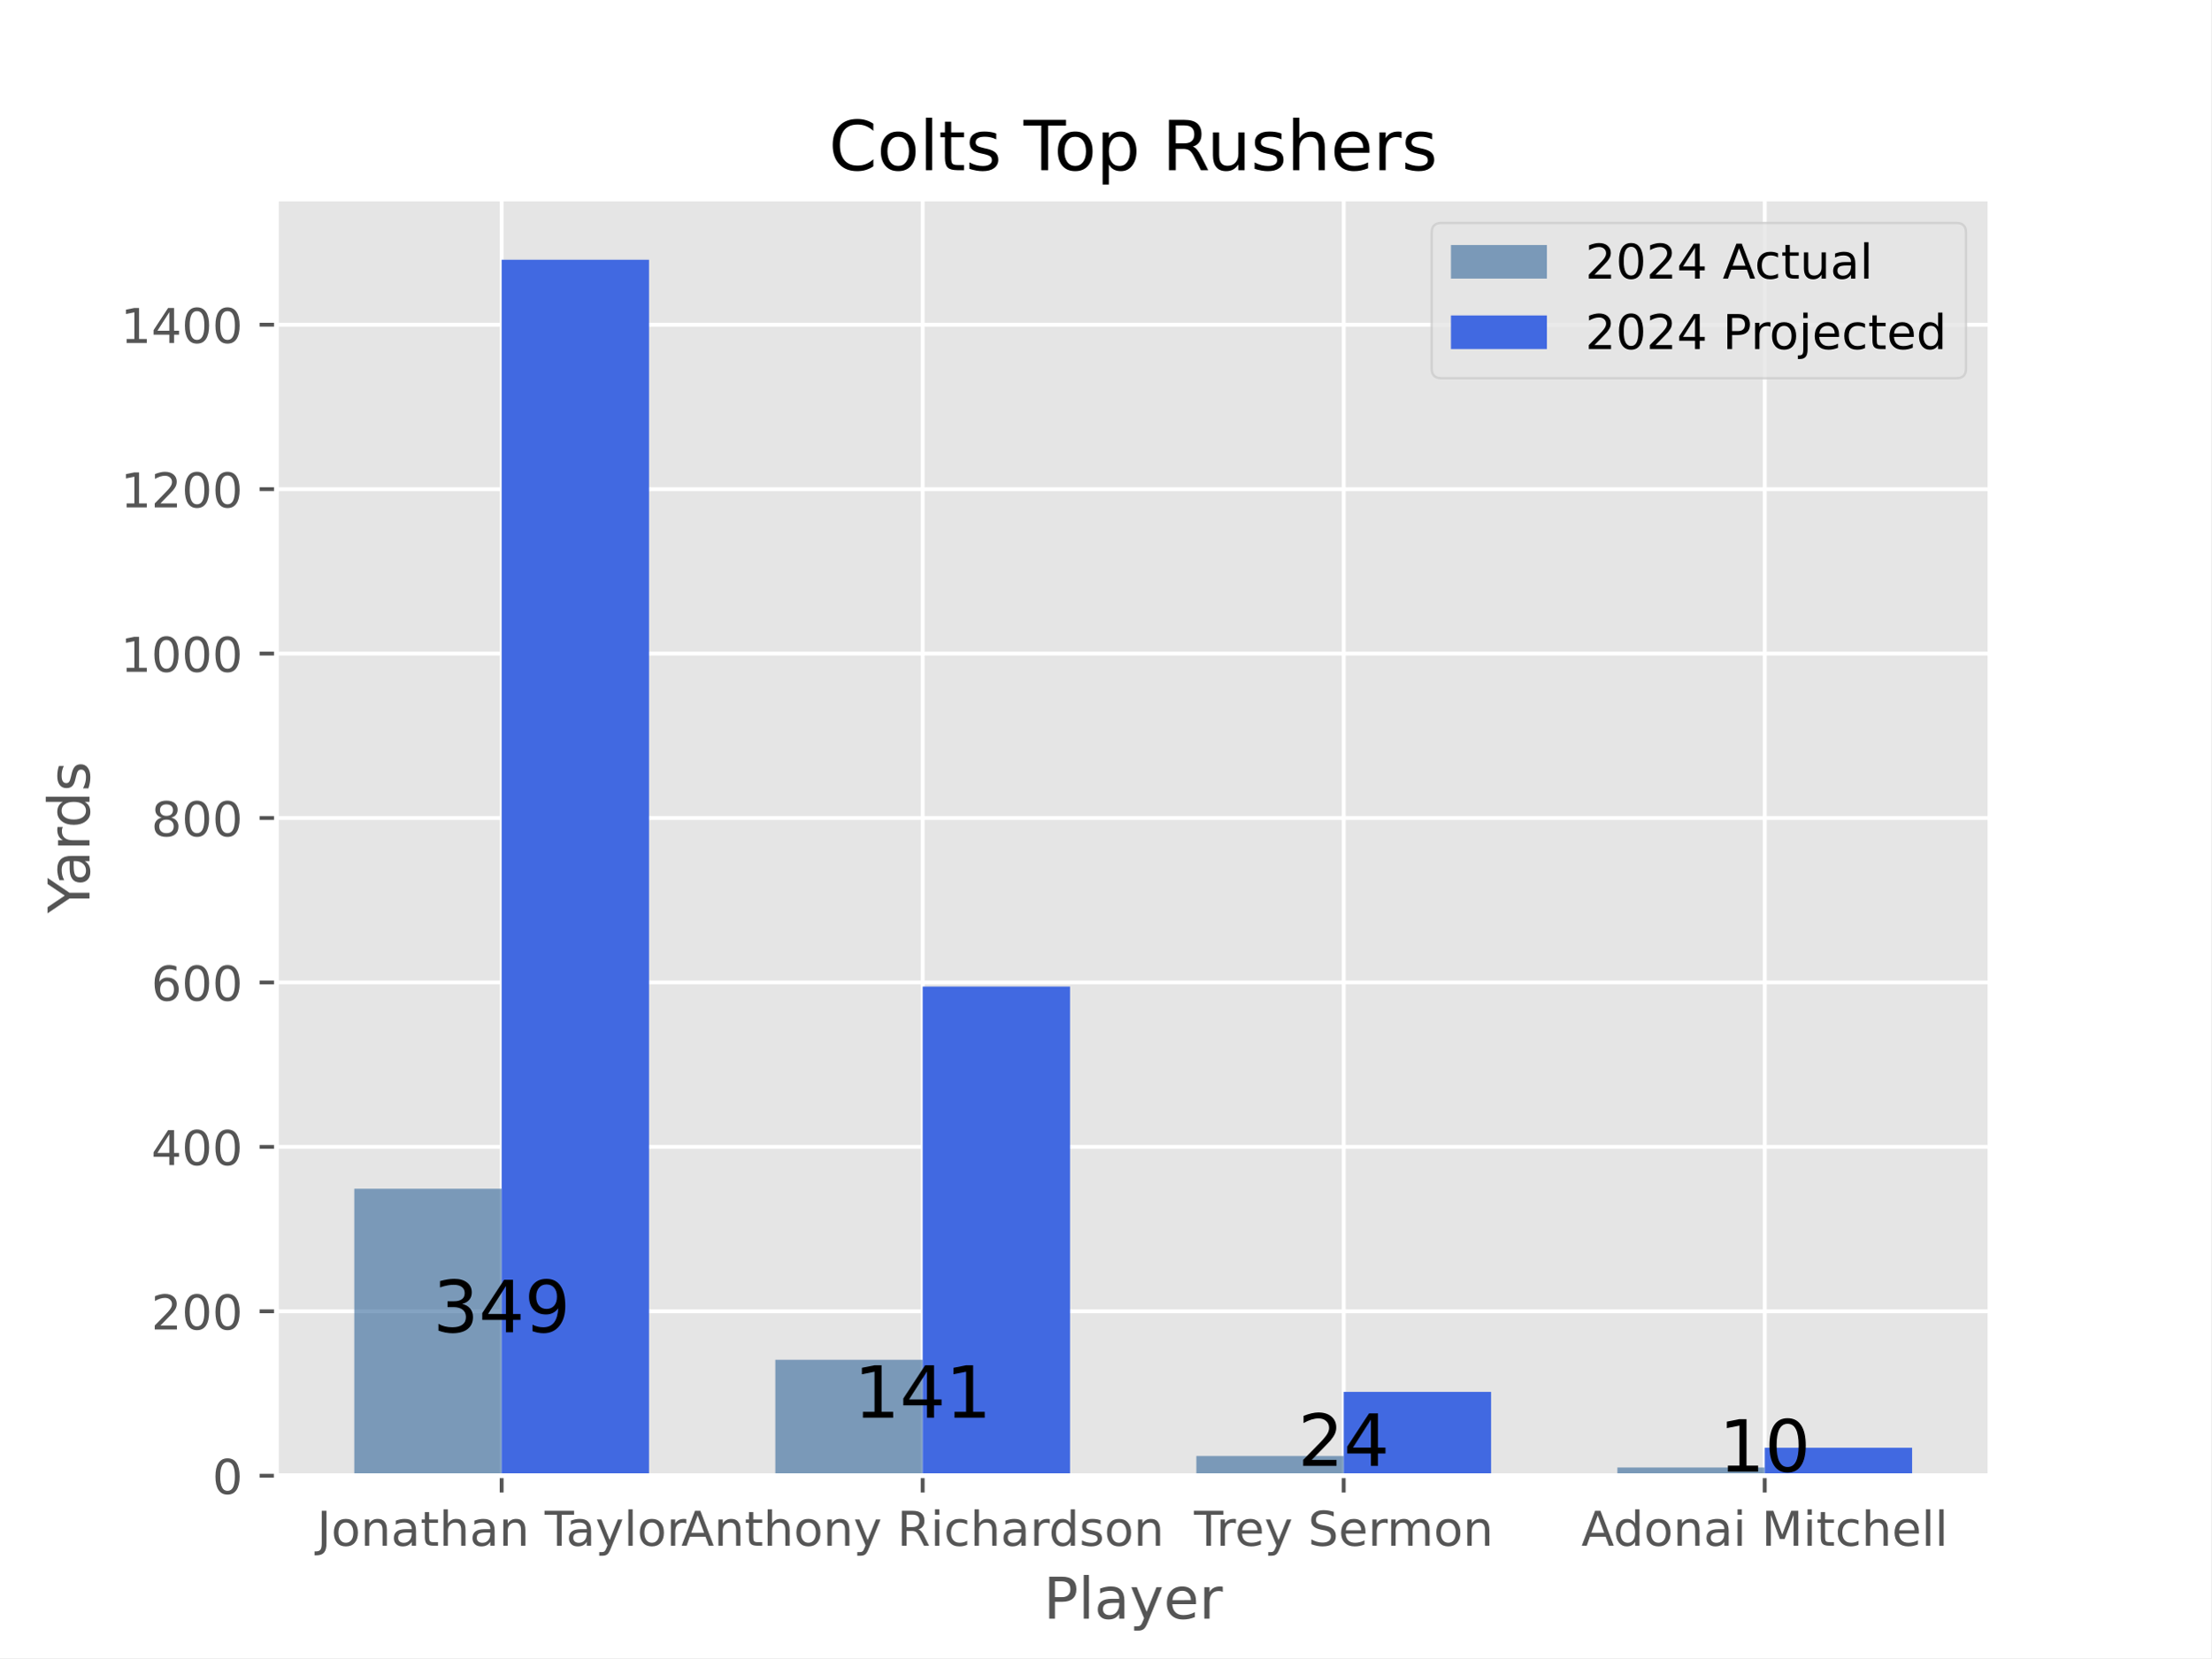
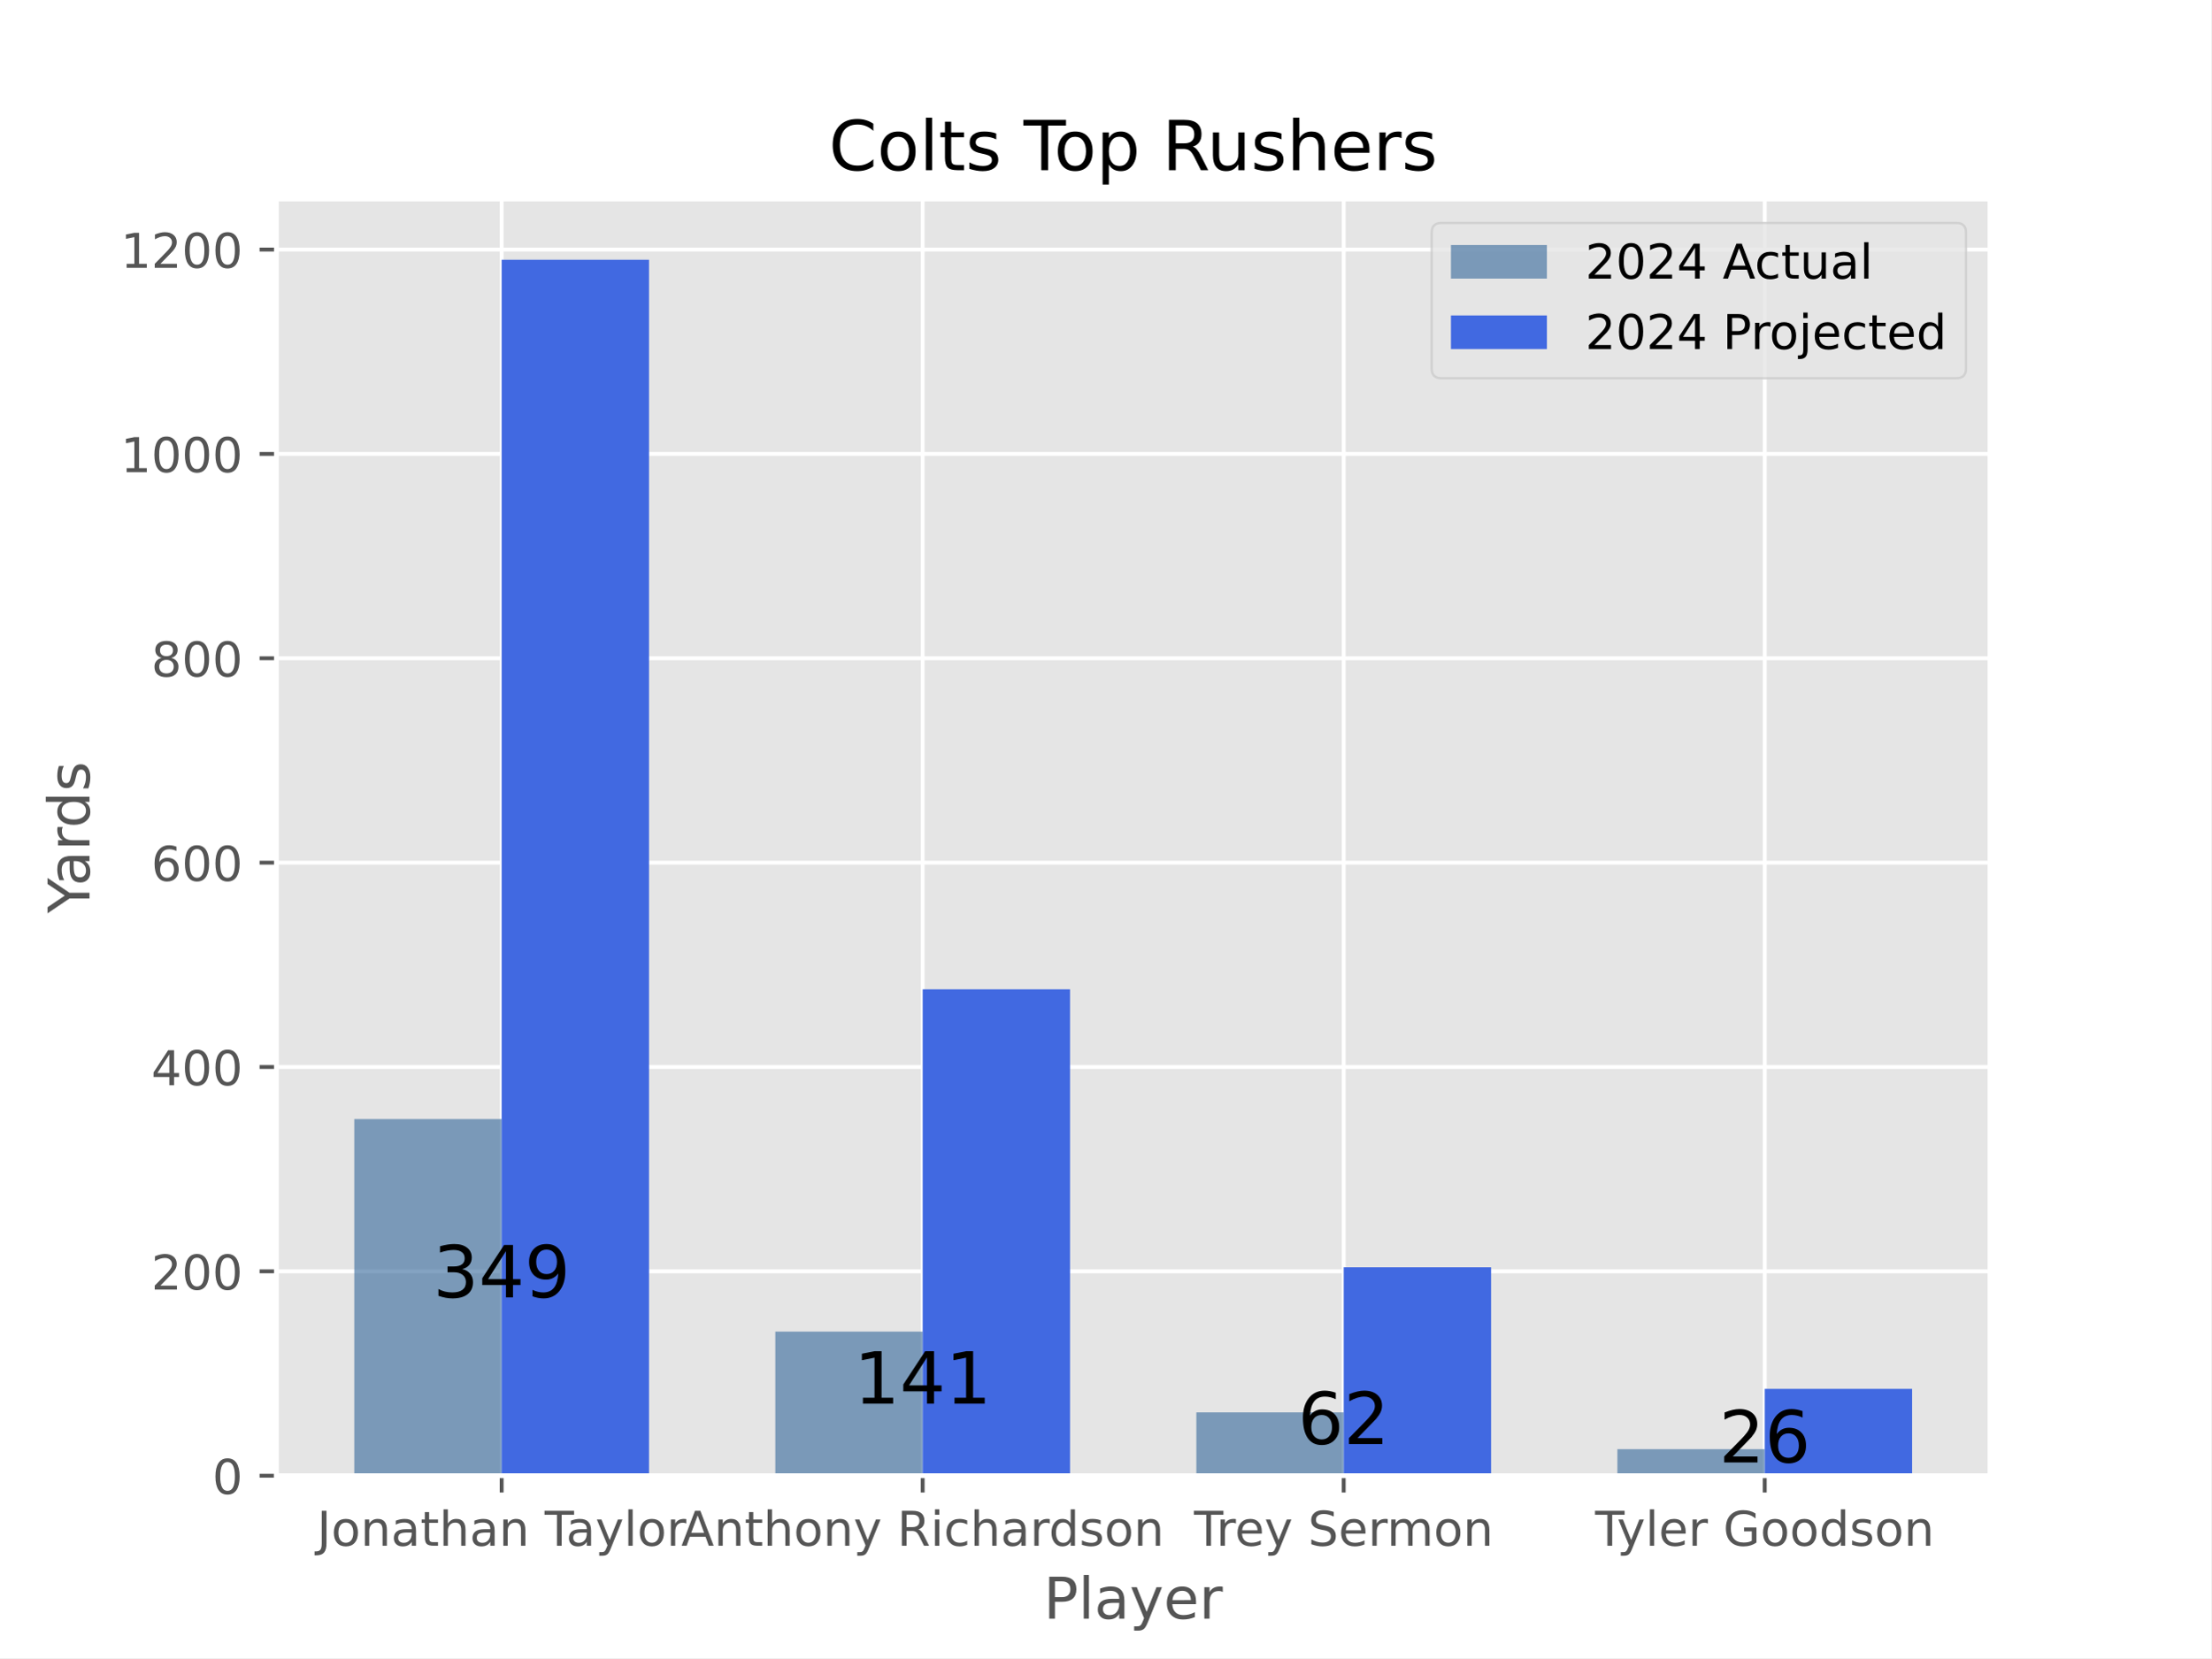
<svg xmlns="http://www.w3.org/2000/svg" xmlns:xlink="http://www.w3.org/1999/xlink" width="460.8pt" height="345.6pt" viewBox="0 0 460.8 345.6" version="1.1">
  <defs>
    <style type="text/css">*{stroke-linejoin: round; stroke-linecap: butt}</style>
  </defs>
  <g id="figure_1">
    <g id="patch_1">
      <path d="M 0 345.6  L 460.8 345.6  L 460.8 0  L 0 0  z " style="fill: #ffffff" />
    </g>
    <g id="axes_1">
      <g id="patch_2">
        <path d="M 57.6 307.584  L 414.72 307.584  L 414.72 41.472  L 57.6 41.472  z " style="fill: #e5e5e5" />
      </g>
      <g id="matplotlib.axis_1">
        <g id="xtick_1">
          <g id="line2d_1">
-             <path d="M 104.543 307.584  L 104.543 41.472  " clip-path="url(#pc66c297c2c)" style="fill: none; stroke: #ffffff; stroke-width: 0.8; stroke-linecap: square" />
+             <path d="M 104.543 307.584  L 104.543 41.472  " clip-path="url(#p00e28bd80f)" style="fill: none; stroke: #ffffff; stroke-width: 0.8; stroke-linecap: square" />
          </g>
          <g id="line2d_2">
            <defs>
-               <path id="m00973cc749" d="M 0 0  L 0 3.5  " style="stroke: #555555; stroke-width: 0.8" />
+               <path id="m43c10c0783" d="M 0 0  L 0 3.5  " style="stroke: #555555; stroke-width: 0.8" />
            </defs>
            <g>
-               <use xlink:href="#m00973cc749" x="104.543" y="307.584" style="fill: #555555; stroke: #555555; stroke-width: 0.8" />
+               <use xlink:href="#m43c10c0783" x="104.543" y="307.584" style="fill: #555555; stroke: #555555; stroke-width: 0.8" />
            </g>
          </g>
          <g id="text_1">
            <g style="fill: #555555" transform="translate(66.06907 322.1824) scale(0.1 -0.1)">
              <defs>
                <path id="DejaVuSans-4a" d="M 628 4666  L 1259 4666  L 1259 325  Q 1259 -519 939 -900  Q 619 -1281 -91 -1281  L -331 -1281  L -331 -750  L -134 -750  Q 284 -750 456 -515  Q 628 -281 628 325  L 628 4666  z " transform="scale(0.015625)" />
                <path id="DejaVuSans-6f" d="M 1959 3097  Q 1497 3097 1228 2736  Q 959 2375 959 1747  Q 959 1119 1226 758  Q 1494 397 1959 397  Q 2419 397 2687 759  Q 2956 1122 2956 1747  Q 2956 2369 2687 2733  Q 2419 3097 1959 3097  z M 1959 3584  Q 2709 3584 3137 3096  Q 3566 2609 3566 1747  Q 3566 888 3137 398  Q 2709 -91 1959 -91  Q 1206 -91 779 398  Q 353 888 353 1747  Q 353 2609 779 3096  Q 1206 3584 1959 3584  z " transform="scale(0.015625)" />
                <path id="DejaVuSans-6e" d="M 3513 2113  L 3513 0  L 2938 0  L 2938 2094  Q 2938 2591 2744 2837  Q 2550 3084 2163 3084  Q 1697 3084 1428 2787  Q 1159 2491 1159 1978  L 1159 0  L 581 0  L 581 3500  L 1159 3500  L 1159 2956  Q 1366 3272 1645 3428  Q 1925 3584 2291 3584  Q 2894 3584 3203 3211  Q 3513 2838 3513 2113  z " transform="scale(0.015625)" />
                <path id="DejaVuSans-61" d="M 2194 1759  Q 1497 1759 1228 1600  Q 959 1441 959 1056  Q 959 750 1161 570  Q 1363 391 1709 391  Q 2188 391 2477 730  Q 2766 1069 2766 1631  L 2766 1759  L 2194 1759  z M 3341 1997  L 3341 0  L 2766 0  L 2766 531  Q 2569 213 2275 61  Q 1981 -91 1556 -91  Q 1019 -91 701 211  Q 384 513 384 1019  Q 384 1609 779 1909  Q 1175 2209 1959 2209  L 2766 2209  L 2766 2266  Q 2766 2663 2505 2880  Q 2244 3097 1772 3097  Q 1472 3097 1187 3025  Q 903 2953 641 2809  L 641 3341  Q 956 3463 1253 3523  Q 1550 3584 1831 3584  Q 2591 3584 2966 3190  Q 3341 2797 3341 1997  z " transform="scale(0.015625)" />
                <path id="DejaVuSans-74" d="M 1172 4494  L 1172 3500  L 2356 3500  L 2356 3053  L 1172 3053  L 1172 1153  Q 1172 725 1289 603  Q 1406 481 1766 481  L 2356 481  L 2356 0  L 1766 0  Q 1100 0 847 248  Q 594 497 594 1153  L 594 3053  L 172 3053  L 172 3500  L 594 3500  L 594 4494  L 1172 4494  z " transform="scale(0.015625)" />
                <path id="DejaVuSans-68" d="M 3513 2113  L 3513 0  L 2938 0  L 2938 2094  Q 2938 2591 2744 2837  Q 2550 3084 2163 3084  Q 1697 3084 1428 2787  Q 1159 2491 1159 1978  L 1159 0  L 581 0  L 581 4863  L 1159 4863  L 1159 2956  Q 1366 3272 1645 3428  Q 1925 3584 2291 3584  Q 2894 3584 3203 3211  Q 3513 2838 3513 2113  z " transform="scale(0.015625)" />
                <path id="DejaVuSans-20" transform="scale(0.015625)" />
                <path id="DejaVuSans-54" d="M -19 4666  L 3928 4666  L 3928 4134  L 2272 4134  L 2272 0  L 1638 0  L 1638 4134  L -19 4134  L -19 4666  z " transform="scale(0.015625)" />
                <path id="DejaVuSans-79" d="M 2059 -325  Q 1816 -950 1584 -1140  Q 1353 -1331 966 -1331  L 506 -1331  L 506 -850  L 844 -850  Q 1081 -850 1212 -737  Q 1344 -625 1503 -206  L 1606 56  L 191 3500  L 800 3500  L 1894 763  L 2988 3500  L 3597 3500  L 2059 -325  z " transform="scale(0.015625)" />
                <path id="DejaVuSans-6c" d="M 603 4863  L 1178 4863  L 1178 0  L 603 0  L 603 4863  z " transform="scale(0.015625)" />
                <path id="DejaVuSans-72" d="M 2631 2963  Q 2534 3019 2420 3045  Q 2306 3072 2169 3072  Q 1681 3072 1420 2755  Q 1159 2438 1159 1844  L 1159 0  L 581 0  L 581 3500  L 1159 3500  L 1159 2956  Q 1341 3275 1631 3429  Q 1922 3584 2338 3584  Q 2397 3584 2469 3576  Q 2541 3569 2628 3553  L 2631 2963  z " transform="scale(0.015625)" />
              </defs>
              <use xlink:href="#DejaVuSans-4a" />
              <use xlink:href="#DejaVuSans-6f" x="29.492" />
              <use xlink:href="#DejaVuSans-6e" x="90.674" />
              <use xlink:href="#DejaVuSans-61" x="154.053" />
              <use xlink:href="#DejaVuSans-74" x="215.332" />
              <use xlink:href="#DejaVuSans-68" x="254.541" />
              <use xlink:href="#DejaVuSans-61" x="317.92" />
              <use xlink:href="#DejaVuSans-6e" x="379.199" />
              <use xlink:href="#DejaVuSans-20" x="442.578" />
              <use xlink:href="#DejaVuSans-54" x="474.365" />
              <use xlink:href="#DejaVuSans-61" x="518.949" />
              <use xlink:href="#DejaVuSans-79" x="580.229" />
              <use xlink:href="#DejaVuSans-6c" x="639.408" />
              <use xlink:href="#DejaVuSans-6f" x="667.191" />
              <use xlink:href="#DejaVuSans-72" x="728.373" />
            </g>
          </g>
        </g>
        <g id="xtick_2">
          <g id="line2d_3">
-             <path d="M 192.288 307.584  L 192.288 41.472  " clip-path="url(#pc66c297c2c)" style="fill: none; stroke: #ffffff; stroke-width: 0.8; stroke-linecap: square" />
+             <path d="M 192.288 307.584  L 192.288 41.472  " clip-path="url(#p00e28bd80f)" style="fill: none; stroke: #ffffff; stroke-width: 0.8; stroke-linecap: square" />
          </g>
          <g id="line2d_4">
            <g>
-               <use xlink:href="#m00973cc749" x="192.288" y="307.584" style="fill: #555555; stroke: #555555; stroke-width: 0.8" />
+               <use xlink:href="#m43c10c0783" x="192.288" y="307.584" style="fill: #555555; stroke: #555555; stroke-width: 0.8" />
            </g>
          </g>
          <g id="text_2">
            <g style="fill: #555555" transform="translate(141.9729 322.1824) scale(0.1 -0.1)">
              <defs>
                <path id="DejaVuSans-41" d="M 2188 4044  L 1331 1722  L 3047 1722  L 2188 4044  z M 1831 4666  L 2547 4666  L 4325 0  L 3669 0  L 3244 1197  L 1141 1197  L 716 0  L 50 0  L 1831 4666  z " transform="scale(0.015625)" />
                <path id="DejaVuSans-52" d="M 2841 2188  Q 3044 2119 3236 1894  Q 3428 1669 3622 1275  L 4263 0  L 3584 0  L 2988 1197  Q 2756 1666 2539 1819  Q 2322 1972 1947 1972  L 1259 1972  L 1259 0  L 628 0  L 628 4666  L 2053 4666  Q 2853 4666 3247 4331  Q 3641 3997 3641 3322  Q 3641 2881 3436 2590  Q 3231 2300 2841 2188  z M 1259 4147  L 1259 2491  L 2053 2491  Q 2509 2491 2742 2702  Q 2975 2913 2975 3322  Q 2975 3731 2742 3939  Q 2509 4147 2053 4147  L 1259 4147  z " transform="scale(0.015625)" />
                <path id="DejaVuSans-69" d="M 603 3500  L 1178 3500  L 1178 0  L 603 0  L 603 3500  z M 603 4863  L 1178 4863  L 1178 4134  L 603 4134  L 603 4863  z " transform="scale(0.015625)" />
                <path id="DejaVuSans-63" d="M 3122 3366  L 3122 2828  Q 2878 2963 2633 3030  Q 2388 3097 2138 3097  Q 1578 3097 1268 2742  Q 959 2388 959 1747  Q 959 1106 1268 751  Q 1578 397 2138 397  Q 2388 397 2633 464  Q 2878 531 3122 666  L 3122 134  Q 2881 22 2623 -34  Q 2366 -91 2075 -91  Q 1284 -91 818 406  Q 353 903 353 1747  Q 353 2603 823 3093  Q 1294 3584 2113 3584  Q 2378 3584 2631 3529  Q 2884 3475 3122 3366  z " transform="scale(0.015625)" />
                <path id="DejaVuSans-64" d="M 2906 2969  L 2906 4863  L 3481 4863  L 3481 0  L 2906 0  L 2906 525  Q 2725 213 2448 61  Q 2172 -91 1784 -91  Q 1150 -91 751 415  Q 353 922 353 1747  Q 353 2572 751 3078  Q 1150 3584 1784 3584  Q 2172 3584 2448 3432  Q 2725 3281 2906 2969  z M 947 1747  Q 947 1113 1208 752  Q 1469 391 1925 391  Q 2381 391 2643 752  Q 2906 1113 2906 1747  Q 2906 2381 2643 2742  Q 2381 3103 1925 3103  Q 1469 3103 1208 2742  Q 947 2381 947 1747  z " transform="scale(0.015625)" />
                <path id="DejaVuSans-73" d="M 2834 3397  L 2834 2853  Q 2591 2978 2328 3040  Q 2066 3103 1784 3103  Q 1356 3103 1142 2972  Q 928 2841 928 2578  Q 928 2378 1081 2264  Q 1234 2150 1697 2047  L 1894 2003  Q 2506 1872 2764 1633  Q 3022 1394 3022 966  Q 3022 478 2636 193  Q 2250 -91 1575 -91  Q 1294 -91 989 -36  Q 684 19 347 128  L 347 722  Q 666 556 975 473  Q 1284 391 1588 391  Q 1994 391 2212 530  Q 2431 669 2431 922  Q 2431 1156 2273 1281  Q 2116 1406 1581 1522  L 1381 1569  Q 847 1681 609 1914  Q 372 2147 372 2553  Q 372 3047 722 3315  Q 1072 3584 1716 3584  Q 2034 3584 2315 3537  Q 2597 3491 2834 3397  z " transform="scale(0.015625)" />
              </defs>
              <use xlink:href="#DejaVuSans-41" />
              <use xlink:href="#DejaVuSans-6e" x="68.408" />
              <use xlink:href="#DejaVuSans-74" x="131.787" />
              <use xlink:href="#DejaVuSans-68" x="170.996" />
              <use xlink:href="#DejaVuSans-6f" x="234.375" />
              <use xlink:href="#DejaVuSans-6e" x="295.557" />
              <use xlink:href="#DejaVuSans-79" x="358.936" />
              <use xlink:href="#DejaVuSans-20" x="418.115" />
              <use xlink:href="#DejaVuSans-52" x="449.902" />
              <use xlink:href="#DejaVuSans-69" x="519.385" />
              <use xlink:href="#DejaVuSans-63" x="547.168" />
              <use xlink:href="#DejaVuSans-68" x="602.148" />
              <use xlink:href="#DejaVuSans-61" x="665.527" />
              <use xlink:href="#DejaVuSans-72" x="726.807" />
              <use xlink:href="#DejaVuSans-64" x="766.17" />
              <use xlink:href="#DejaVuSans-73" x="829.646" />
              <use xlink:href="#DejaVuSans-6f" x="881.746" />
              <use xlink:href="#DejaVuSans-6e" x="942.928" />
            </g>
          </g>
        </g>
        <g id="xtick_3">
          <g id="line2d_5">
-             <path d="M 280.032 307.584  L 280.032 41.472  " clip-path="url(#pc66c297c2c)" style="fill: none; stroke: #ffffff; stroke-width: 0.8; stroke-linecap: square" />
+             <path d="M 280.032 307.584  L 280.032 41.472  " clip-path="url(#p00e28bd80f)" style="fill: none; stroke: #ffffff; stroke-width: 0.8; stroke-linecap: square" />
          </g>
          <g id="line2d_6">
            <g>
-               <use xlink:href="#m00973cc749" x="280.032" y="307.584" style="fill: #555555; stroke: #555555; stroke-width: 0.8" />
+               <use xlink:href="#m43c10c0783" x="280.032" y="307.584" style="fill: #555555; stroke: #555555; stroke-width: 0.8" />
            </g>
          </g>
          <g id="text_3">
            <g style="fill: #555555" transform="translate(248.8307 322.1824) scale(0.1 -0.1)">
              <defs>
                <path id="DejaVuSans-65" d="M 3597 1894  L 3597 1613  L 953 1613  Q 991 1019 1311 708  Q 1631 397 2203 397  Q 2534 397 2845 478  Q 3156 559 3463 722  L 3463 178  Q 3153 47 2828 -22  Q 2503 -91 2169 -91  Q 1331 -91 842 396  Q 353 884 353 1716  Q 353 2575 817 3079  Q 1281 3584 2069 3584  Q 2775 3584 3186 3129  Q 3597 2675 3597 1894  z M 3022 2063  Q 3016 2534 2758 2815  Q 2500 3097 2075 3097  Q 1594 3097 1305 2825  Q 1016 2553 972 2059  L 3022 2063  z " transform="scale(0.015625)" />
                <path id="DejaVuSans-53" d="M 3425 4513  L 3425 3897  Q 3066 4069 2747 4153  Q 2428 4238 2131 4238  Q 1616 4238 1336 4038  Q 1056 3838 1056 3469  Q 1056 3159 1242 3001  Q 1428 2844 1947 2747  L 2328 2669  Q 3034 2534 3370 2195  Q 3706 1856 3706 1288  Q 3706 609 3251 259  Q 2797 -91 1919 -91  Q 1588 -91 1214 -16  Q 841 59 441 206  L 441 856  Q 825 641 1194 531  Q 1563 422 1919 422  Q 2459 422 2753 634  Q 3047 847 3047 1241  Q 3047 1584 2836 1778  Q 2625 1972 2144 2069  L 1759 2144  Q 1053 2284 737 2584  Q 422 2884 422 3419  Q 422 4038 858 4394  Q 1294 4750 2059 4750  Q 2388 4750 2728 4690  Q 3069 4631 3425 4513  z " transform="scale(0.015625)" />
                <path id="DejaVuSans-6d" d="M 3328 2828  Q 3544 3216 3844 3400  Q 4144 3584 4550 3584  Q 5097 3584 5394 3201  Q 5691 2819 5691 2113  L 5691 0  L 5113 0  L 5113 2094  Q 5113 2597 4934 2840  Q 4756 3084 4391 3084  Q 3944 3084 3684 2787  Q 3425 2491 3425 1978  L 3425 0  L 2847 0  L 2847 2094  Q 2847 2600 2669 2842  Q 2491 3084 2119 3084  Q 1678 3084 1418 2786  Q 1159 2488 1159 1978  L 1159 0  L 581 0  L 581 3500  L 1159 3500  L 1159 2956  Q 1356 3278 1631 3431  Q 1906 3584 2284 3584  Q 2666 3584 2933 3390  Q 3200 3197 3328 2828  z " transform="scale(0.015625)" />
              </defs>
              <use xlink:href="#DejaVuSans-54" />
              <use xlink:href="#DejaVuSans-72" x="46.334" />
              <use xlink:href="#DejaVuSans-65" x="85.197" />
              <use xlink:href="#DejaVuSans-79" x="146.721" />
              <use xlink:href="#DejaVuSans-20" x="205.9" />
              <use xlink:href="#DejaVuSans-53" x="237.688" />
              <use xlink:href="#DejaVuSans-65" x="301.164" />
              <use xlink:href="#DejaVuSans-72" x="362.688" />
              <use xlink:href="#DejaVuSans-6d" x="402.051" />
              <use xlink:href="#DejaVuSans-6f" x="499.463" />
              <use xlink:href="#DejaVuSans-6e" x="560.645" />
            </g>
          </g>
        </g>
        <g id="xtick_4">
          <g id="line2d_7">
-             <path d="M 367.777 307.584  L 367.777 41.472  " clip-path="url(#pc66c297c2c)" style="fill: none; stroke: #ffffff; stroke-width: 0.8; stroke-linecap: square" />
+             <path d="M 367.777 307.584  L 367.777 41.472  " clip-path="url(#p00e28bd80f)" style="fill: none; stroke: #ffffff; stroke-width: 0.8; stroke-linecap: square" />
          </g>
          <g id="line2d_8">
            <g>
-               <use xlink:href="#m00973cc749" x="367.777" y="307.584" style="fill: #555555; stroke: #555555; stroke-width: 0.8" />
+               <use xlink:href="#m43c10c0783" x="367.777" y="307.584" style="fill: #555555; stroke: #555555; stroke-width: 0.8" />
            </g>
          </g>
          <g id="text_4">
-             <g style="fill: #555555" transform="translate(329.5634 322.1824) scale(0.1 -0.1)">
-               <defs>
-                 <path id="DejaVuSans-4d" d="M 628 4666  L 1569 4666  L 2759 1491  L 3956 4666  L 4897 4666  L 4897 0  L 4281 0  L 4281 4097  L 3078 897  L 2444 897  L 1241 4097  L 1241 0  L 628 0  L 628 4666  z " transform="scale(0.015625)" />
-               </defs>
-               <use xlink:href="#DejaVuSans-41" />
-               <use xlink:href="#DejaVuSans-64" x="66.658" />
-               <use xlink:href="#DejaVuSans-6f" x="130.135" />
-               <use xlink:href="#DejaVuSans-6e" x="191.316" />
-               <use xlink:href="#DejaVuSans-61" x="254.695" />
-               <use xlink:href="#DejaVuSans-69" x="315.975" />
-               <use xlink:href="#DejaVuSans-20" x="343.758" />
-               <use xlink:href="#DejaVuSans-4d" x="375.545" />
-               <use xlink:href="#DejaVuSans-69" x="461.824" />
-               <use xlink:href="#DejaVuSans-74" x="489.607" />
-               <use xlink:href="#DejaVuSans-63" x="528.816" />
-               <use xlink:href="#DejaVuSans-68" x="583.797" />
-               <use xlink:href="#DejaVuSans-65" x="647.176" />
-               <use xlink:href="#DejaVuSans-6c" x="708.699" />
-               <use xlink:href="#DejaVuSans-6c" x="736.482" />
+             <g style="fill: #555555" transform="translate(332.4345 322.1824) scale(0.1 -0.1)">
+               <defs>
+                 <path id="DejaVuSans-47" d="M 3809 666  L 3809 1919  L 2778 1919  L 2778 2438  L 4434 2438  L 4434 434  Q 4069 175 3628 42  Q 3188 -91 2688 -91  Q 1594 -91 976 548  Q 359 1188 359 2328  Q 359 3472 976 4111  Q 1594 4750 2688 4750  Q 3144 4750 3555 4637  Q 3966 4525 4313 4306  L 4313 3634  Q 3963 3931 3569 4081  Q 3175 4231 2741 4231  Q 1884 4231 1454 3753  Q 1025 3275 1025 2328  Q 1025 1384 1454 906  Q 1884 428 2741 428  Q 3075 428 3337 486  Q 3600 544 3809 666  z " transform="scale(0.015625)" />
+               </defs>
+               <use xlink:href="#DejaVuSans-54" />
+               <use xlink:href="#DejaVuSans-79" x="45.459" />
+               <use xlink:href="#DejaVuSans-6c" x="104.639" />
+               <use xlink:href="#DejaVuSans-65" x="132.422" />
+               <use xlink:href="#DejaVuSans-72" x="193.945" />
+               <use xlink:href="#DejaVuSans-20" x="235.059" />
+               <use xlink:href="#DejaVuSans-47" x="266.846" />
+               <use xlink:href="#DejaVuSans-6f" x="344.336" />
+               <use xlink:href="#DejaVuSans-6f" x="405.518" />
+               <use xlink:href="#DejaVuSans-64" x="466.699" />
+               <use xlink:href="#DejaVuSans-73" x="530.176" />
+               <use xlink:href="#DejaVuSans-6f" x="582.275" />
+               <use xlink:href="#DejaVuSans-6e" x="643.457" />
            </g>
          </g>
        </g>
        <g id="text_5">
          <g style="fill: #555555" transform="translate(217.4888 337.3802) scale(0.12 -0.12)">
            <defs>
              <path id="DejaVuSans-50" d="M 1259 4147  L 1259 2394  L 2053 2394  Q 2494 2394 2734 2622  Q 2975 2850 2975 3272  Q 2975 3691 2734 3919  Q 2494 4147 2053 4147  L 1259 4147  z M 628 4666  L 2053 4666  Q 2838 4666 3239 4311  Q 3641 3956 3641 3272  Q 3641 2581 3239 2228  Q 2838 1875 2053 1875  L 1259 1875  L 1259 0  L 628 0  L 628 4666  z " transform="scale(0.015625)" />
            </defs>
            <use xlink:href="#DejaVuSans-50" />
            <use xlink:href="#DejaVuSans-6c" x="60.303" />
            <use xlink:href="#DejaVuSans-61" x="88.086" />
            <use xlink:href="#DejaVuSans-79" x="149.365" />
            <use xlink:href="#DejaVuSans-65" x="208.545" />
            <use xlink:href="#DejaVuSans-72" x="270.068" />
          </g>
        </g>
      </g>
      <g id="matplotlib.axis_2">
        <g id="ytick_1">
          <g id="line2d_9">
-             <path d="M 57.6 307.584  L 414.72 307.584  " clip-path="url(#pc66c297c2c)" style="fill: none; stroke: #ffffff; stroke-width: 0.8; stroke-linecap: square" />
+             <path d="M 57.6 307.584  L 414.72 307.584  " clip-path="url(#p00e28bd80f)" style="fill: none; stroke: #ffffff; stroke-width: 0.8; stroke-linecap: square" />
          </g>
          <g id="line2d_10">
            <defs>
-               <path id="m9763c1f5eb" d="M 0 0  L -3.5 0  " style="stroke: #555555; stroke-width: 0.8" />
+               <path id="mcb0830f9c2" d="M 0 0  L -3.5 0  " style="stroke: #555555; stroke-width: 0.8" />
            </defs>
            <g>
-               <use xlink:href="#m9763c1f5eb" x="57.6" y="307.584" style="fill: #555555; stroke: #555555; stroke-width: 0.8" />
+               <use xlink:href="#mcb0830f9c2" x="57.6" y="307.584" style="fill: #555555; stroke: #555555; stroke-width: 0.8" />
            </g>
          </g>
          <g id="text_6">
            <g style="fill: #555555" transform="translate(44.2375 311.3832) scale(0.1 -0.1)">
              <defs>
                <path id="DejaVuSans-30" d="M 2034 4250  Q 1547 4250 1301 3770  Q 1056 3291 1056 2328  Q 1056 1369 1301 889  Q 1547 409 2034 409  Q 2525 409 2770 889  Q 3016 1369 3016 2328  Q 3016 3291 2770 3770  Q 2525 4250 2034 4250  z M 2034 4750  Q 2819 4750 3233 4129  Q 3647 3509 3647 2328  Q 3647 1150 3233 529  Q 2819 -91 2034 -91  Q 1250 -91 836 529  Q 422 1150 422 2328  Q 422 3509 836 4129  Q 1250 4750 2034 4750  z " transform="scale(0.015625)" />
              </defs>
              <use xlink:href="#DejaVuSans-30" />
            </g>
          </g>
        </g>
        <g id="ytick_2">
          <g id="line2d_11">
-             <path d="M 57.6 273.312  L 414.72 273.312  " clip-path="url(#pc66c297c2c)" style="fill: none; stroke: #ffffff; stroke-width: 0.8; stroke-linecap: square" />
+             <path d="M 57.6 264.989  L 414.72 264.989  " clip-path="url(#p00e28bd80f)" style="fill: none; stroke: #ffffff; stroke-width: 0.8; stroke-linecap: square" />
          </g>
          <g id="line2d_12">
            <g>
-               <use xlink:href="#m9763c1f5eb" x="57.6" y="273.312" style="fill: #555555; stroke: #555555; stroke-width: 0.8" />
+               <use xlink:href="#mcb0830f9c2" x="57.6" y="264.989" style="fill: #555555; stroke: #555555; stroke-width: 0.8" />
            </g>
          </g>
          <g id="text_7">
-             <g style="fill: #555555" transform="translate(31.5125 277.1114) scale(0.1 -0.1)">
+             <g style="fill: #555555" transform="translate(31.5125 268.7883) scale(0.1 -0.1)">
              <defs>
                <path id="DejaVuSans-32" d="M 1228 531  L 3431 531  L 3431 0  L 469 0  L 469 531  Q 828 903 1448 1529  Q 2069 2156 2228 2338  Q 2531 2678 2651 2914  Q 2772 3150 2772 3378  Q 2772 3750 2511 3984  Q 2250 4219 1831 4219  Q 1534 4219 1204 4116  Q 875 4013 500 3803  L 500 4441  Q 881 4594 1212 4672  Q 1544 4750 1819 4750  Q 2544 4750 2975 4387  Q 3406 4025 3406 3419  Q 3406 3131 3298 2873  Q 3191 2616 2906 2266  Q 2828 2175 2409 1742  Q 1991 1309 1228 531  z " transform="scale(0.015625)" />
              </defs>
              <use xlink:href="#DejaVuSans-32" />
              <use xlink:href="#DejaVuSans-30" x="63.623" />
              <use xlink:href="#DejaVuSans-30" x="127.246" />
            </g>
          </g>
        </g>
        <g id="ytick_3">
          <g id="line2d_13">
-             <path d="M 57.6 239.04  L 414.72 239.04  " clip-path="url(#pc66c297c2c)" style="fill: none; stroke: #ffffff; stroke-width: 0.8; stroke-linecap: square" />
+             <path d="M 57.6 222.394  L 414.72 222.394  " clip-path="url(#p00e28bd80f)" style="fill: none; stroke: #ffffff; stroke-width: 0.8; stroke-linecap: square" />
          </g>
          <g id="line2d_14">
            <g>
-               <use xlink:href="#m9763c1f5eb" x="57.6" y="239.04" style="fill: #555555; stroke: #555555; stroke-width: 0.8" />
+               <use xlink:href="#mcb0830f9c2" x="57.6" y="222.394" style="fill: #555555; stroke: #555555; stroke-width: 0.8" />
            </g>
          </g>
          <g id="text_8">
-             <g style="fill: #555555" transform="translate(31.5125 242.8396) scale(0.1 -0.1)">
+             <g style="fill: #555555" transform="translate(31.5125 226.1933) scale(0.1 -0.1)">
              <defs>
                <path id="DejaVuSans-34" d="M 2419 4116  L 825 1625  L 2419 1625  L 2419 4116  z M 2253 4666  L 3047 4666  L 3047 1625  L 3713 1625  L 3713 1100  L 3047 1100  L 3047 0  L 2419 0  L 2419 1100  L 313 1100  L 313 1709  L 2253 4666  z " transform="scale(0.015625)" />
              </defs>
              <use xlink:href="#DejaVuSans-34" />
              <use xlink:href="#DejaVuSans-30" x="63.623" />
              <use xlink:href="#DejaVuSans-30" x="127.246" />
            </g>
          </g>
        </g>
        <g id="ytick_4">
          <g id="line2d_15">
-             <path d="M 57.6 204.769  L 414.72 204.769  " clip-path="url(#pc66c297c2c)" style="fill: none; stroke: #ffffff; stroke-width: 0.8; stroke-linecap: square" />
+             <path d="M 57.6 179.799  L 414.72 179.799  " clip-path="url(#p00e28bd80f)" style="fill: none; stroke: #ffffff; stroke-width: 0.8; stroke-linecap: square" />
          </g>
          <g id="line2d_16">
            <g>
-               <use xlink:href="#m9763c1f5eb" x="57.6" y="204.769" style="fill: #555555; stroke: #555555; stroke-width: 0.8" />
+               <use xlink:href="#mcb0830f9c2" x="57.6" y="179.799" style="fill: #555555; stroke: #555555; stroke-width: 0.8" />
            </g>
          </g>
          <g id="text_9">
-             <g style="fill: #555555" transform="translate(31.5125 208.5678) scale(0.1 -0.1)">
+             <g style="fill: #555555" transform="translate(31.5125 183.5983) scale(0.1 -0.1)">
              <defs>
                <path id="DejaVuSans-36" d="M 2113 2584  Q 1688 2584 1439 2293  Q 1191 2003 1191 1497  Q 1191 994 1439 701  Q 1688 409 2113 409  Q 2538 409 2786 701  Q 3034 994 3034 1497  Q 3034 2003 2786 2293  Q 2538 2584 2113 2584  z M 3366 4563  L 3366 3988  Q 3128 4100 2886 4159  Q 2644 4219 2406 4219  Q 1781 4219 1451 3797  Q 1122 3375 1075 2522  Q 1259 2794 1537 2939  Q 1816 3084 2150 3084  Q 2853 3084 3261 2657  Q 3669 2231 3669 1497  Q 3669 778 3244 343  Q 2819 -91 2113 -91  Q 1303 -91 875 529  Q 447 1150 447 2328  Q 447 3434 972 4092  Q 1497 4750 2381 4750  Q 2619 4750 2861 4703  Q 3103 4656 3366 4563  z " transform="scale(0.015625)" />
              </defs>
              <use xlink:href="#DejaVuSans-36" />
              <use xlink:href="#DejaVuSans-30" x="63.623" />
              <use xlink:href="#DejaVuSans-30" x="127.246" />
            </g>
          </g>
        </g>
        <g id="ytick_5">
          <g id="line2d_17">
-             <path d="M 57.6 170.497  L 414.72 170.497  " clip-path="url(#pc66c297c2c)" style="fill: none; stroke: #ffffff; stroke-width: 0.8; stroke-linecap: square" />
+             <path d="M 57.6 137.204  L 414.72 137.204  " clip-path="url(#p00e28bd80f)" style="fill: none; stroke: #ffffff; stroke-width: 0.8; stroke-linecap: square" />
          </g>
          <g id="line2d_18">
            <g>
-               <use xlink:href="#m9763c1f5eb" x="57.6" y="170.497" style="fill: #555555; stroke: #555555; stroke-width: 0.8" />
+               <use xlink:href="#mcb0830f9c2" x="57.6" y="137.204" style="fill: #555555; stroke: #555555; stroke-width: 0.8" />
            </g>
          </g>
          <g id="text_10">
-             <g style="fill: #555555" transform="translate(31.5125 174.296) scale(0.1 -0.1)">
+             <g style="fill: #555555" transform="translate(31.5125 141.0034) scale(0.1 -0.1)">
              <defs>
                <path id="DejaVuSans-38" d="M 2034 2216  Q 1584 2216 1326 1975  Q 1069 1734 1069 1313  Q 1069 891 1326 650  Q 1584 409 2034 409  Q 2484 409 2743 651  Q 3003 894 3003 1313  Q 3003 1734 2745 1975  Q 2488 2216 2034 2216  z M 1403 2484  Q 997 2584 770 2862  Q 544 3141 544 3541  Q 544 4100 942 4425  Q 1341 4750 2034 4750  Q 2731 4750 3128 4425  Q 3525 4100 3525 3541  Q 3525 3141 3298 2862  Q 3072 2584 2669 2484  Q 3125 2378 3379 2068  Q 3634 1759 3634 1313  Q 3634 634 3220 271  Q 2806 -91 2034 -91  Q 1263 -91 848 271  Q 434 634 434 1313  Q 434 1759 690 2068  Q 947 2378 1403 2484  z M 1172 3481  Q 1172 3119 1398 2916  Q 1625 2713 2034 2713  Q 2441 2713 2670 2916  Q 2900 3119 2900 3481  Q 2900 3844 2670 4047  Q 2441 4250 2034 4250  Q 1625 4250 1398 4047  Q 1172 3844 1172 3481  z " transform="scale(0.015625)" />
              </defs>
              <use xlink:href="#DejaVuSans-38" />
              <use xlink:href="#DejaVuSans-30" x="63.623" />
              <use xlink:href="#DejaVuSans-30" x="127.246" />
            </g>
          </g>
        </g>
        <g id="ytick_6">
          <g id="line2d_19">
-             <path d="M 57.6 136.225  L 414.72 136.225  " clip-path="url(#pc66c297c2c)" style="fill: none; stroke: #ffffff; stroke-width: 0.8; stroke-linecap: square" />
+             <path d="M 57.6 94.609  L 414.72 94.609  " clip-path="url(#p00e28bd80f)" style="fill: none; stroke: #ffffff; stroke-width: 0.8; stroke-linecap: square" />
          </g>
          <g id="line2d_20">
            <g>
-               <use xlink:href="#m9763c1f5eb" x="57.6" y="136.225" style="fill: #555555; stroke: #555555; stroke-width: 0.8" />
+               <use xlink:href="#mcb0830f9c2" x="57.6" y="94.609" style="fill: #555555; stroke: #555555; stroke-width: 0.8" />
            </g>
          </g>
          <g id="text_11">
-             <g style="fill: #555555" transform="translate(25.15 140.0242) scale(0.1 -0.1)">
+             <g style="fill: #555555" transform="translate(25.15 98.40843) scale(0.1 -0.1)">
              <defs>
                <path id="DejaVuSans-31" d="M 794 531  L 1825 531  L 1825 4091  L 703 3866  L 703 4441  L 1819 4666  L 2450 4666  L 2450 531  L 3481 531  L 3481 0  L 794 0  L 794 531  z " transform="scale(0.015625)" />
              </defs>
              <use xlink:href="#DejaVuSans-31" />
              <use xlink:href="#DejaVuSans-30" x="63.623" />
              <use xlink:href="#DejaVuSans-30" x="127.246" />
              <use xlink:href="#DejaVuSans-30" x="190.869" />
            </g>
          </g>
        </g>
        <g id="ytick_7">
          <g id="line2d_21">
-             <path d="M 57.6 101.953  L 414.72 101.953  " clip-path="url(#pc66c297c2c)" style="fill: none; stroke: #ffffff; stroke-width: 0.8; stroke-linecap: square" />
+             <path d="M 57.6 52.014  L 414.72 52.014  " clip-path="url(#p00e28bd80f)" style="fill: none; stroke: #ffffff; stroke-width: 0.8; stroke-linecap: square" />
          </g>
          <g id="line2d_22">
            <g>
-               <use xlink:href="#m9763c1f5eb" x="57.6" y="101.953" style="fill: #555555; stroke: #555555; stroke-width: 0.8" />
+               <use xlink:href="#mcb0830f9c2" x="57.6" y="52.014" style="fill: #555555; stroke: #555555; stroke-width: 0.8" />
            </g>
          </g>
          <g id="text_12">
-             <g style="fill: #555555" transform="translate(25.15 105.7524) scale(0.1 -0.1)">
+             <g style="fill: #555555" transform="translate(25.15 55.81347) scale(0.1 -0.1)">
              <use xlink:href="#DejaVuSans-31" />
              <use xlink:href="#DejaVuSans-32" x="63.623" />
              <use xlink:href="#DejaVuSans-30" x="127.246" />
              <use xlink:href="#DejaVuSans-30" x="190.869" />
            </g>
          </g>
        </g>
-         <g id="ytick_8">
-           <g id="line2d_23">
-             <path d="M 57.6 67.681  L 414.72 67.681  " clip-path="url(#pc66c297c2c)" style="fill: none; stroke: #ffffff; stroke-width: 0.8; stroke-linecap: square" />
-           </g>
-           <g id="line2d_24">
-             <g>
-               <use xlink:href="#m9763c1f5eb" x="57.6" y="67.681" style="fill: #555555; stroke: #555555; stroke-width: 0.8" />
-             </g>
-           </g>
-           <g id="text_13">
-             <g style="fill: #555555" transform="translate(25.15 71.48058) scale(0.1 -0.1)">
-               <use xlink:href="#DejaVuSans-31" />
-               <use xlink:href="#DejaVuSans-34" x="63.623" />
-               <use xlink:href="#DejaVuSans-30" x="127.246" />
-               <use xlink:href="#DejaVuSans-30" x="190.869" />
-             </g>
-           </g>
-         </g>
-         <g id="text_14">
+         <g id="text_13">
          <g style="fill: #555555" transform="translate(18.65438 190.3408) rotate(-90) scale(0.12 -0.12)">
            <defs>
              <path id="DejaVuSans-59" d="M -13 4666  L 666 4666  L 1959 2747  L 3244 4666  L 3922 4666  L 2272 2222  L 2272 0  L 1638 0  L 1638 2222  L -13 4666  z " transform="scale(0.015625)" />
            </defs>
            <use xlink:href="#DejaVuSans-59" />
            <use xlink:href="#DejaVuSans-61" x="47.334" />
            <use xlink:href="#DejaVuSans-72" x="108.613" />
            <use xlink:href="#DejaVuSans-64" x="147.977" />
            <use xlink:href="#DejaVuSans-73" x="211.453" />
          </g>
        </g>
      </g>
      <g id="patch_3">
-         <path d="M 73.833 307.584  L 104.543 307.584  L 104.543 247.78  L 73.833 247.78  z " clip-path="url(#pc66c297c2c)" style="fill: #336699; fill-opacity: 0.6" />
+         <path d="M 73.833 307.584  L 104.543 307.584  L 104.543 233.256  L 73.833 233.256  z " clip-path="url(#p00e28bd80f)" style="fill: #336699; fill-opacity: 0.6" />
      </g>
      <g id="patch_4">
-         <path d="M 161.577 307.584  L 192.288 307.584  L 192.288 283.422  L 161.577 283.422  z " clip-path="url(#pc66c297c2c)" style="fill: #336699; fill-opacity: 0.6" />
+         <path d="M 161.577 307.584  L 192.288 307.584  L 192.288 277.555  L 161.577 277.555  z " clip-path="url(#p00e28bd80f)" style="fill: #336699; fill-opacity: 0.6" />
      </g>
      <g id="patch_5">
-         <path d="M 249.322 307.584  L 280.032 307.584  L 280.032 303.471  L 249.322 303.471  z " clip-path="url(#pc66c297c2c)" style="fill: #336699; fill-opacity: 0.6" />
+         <path d="M 249.322 307.584  L 280.032 307.584  L 280.032 294.38  L 249.322 294.38  z " clip-path="url(#p00e28bd80f)" style="fill: #336699; fill-opacity: 0.6" />
      </g>
      <g id="patch_6">
-         <path d="M 337.066 307.584  L 367.777 307.584  L 367.777 305.87  L 337.066 305.87  z " clip-path="url(#pc66c297c2c)" style="fill: #336699; fill-opacity: 0.6" />
+         <path d="M 337.066 307.584  L 367.777 307.584  L 367.777 302.047  L 337.066 302.047  z " clip-path="url(#p00e28bd80f)" style="fill: #336699; fill-opacity: 0.6" />
      </g>
      <g id="patch_7">
-         <path d="M 104.543 307.584  L 135.254 307.584  L 135.254 54.144  L 104.543 54.144  z " clip-path="url(#pc66c297c2c)" style="fill: #4169e1" />
+         <path d="M 104.543 307.584  L 135.254 307.584  L 135.254 54.144  L 104.543 54.144  z " clip-path="url(#p00e28bd80f)" style="fill: #4169e1" />
      </g>
      <g id="patch_8">
-         <path d="M 192.288 307.584  L 222.998 307.584  L 222.998 205.625  L 192.288 205.625  z " clip-path="url(#pc66c297c2c)" style="fill: #4169e1" />
+         <path d="M 192.288 307.584  L 222.998 307.584  L 222.998 206.208  L 192.288 206.208  z " clip-path="url(#p00e28bd80f)" style="fill: #4169e1" />
      </g>
      <g id="patch_9">
-         <path d="M 280.032 307.584  L 310.743 307.584  L 310.743 290.105  L 280.032 290.105  z " clip-path="url(#pc66c297c2c)" style="fill: #4169e1" />
+         <path d="M 280.032 307.584  L 310.743 307.584  L 310.743 264.137  L 280.032 264.137  z " clip-path="url(#p00e28bd80f)" style="fill: #4169e1" />
      </g>
      <g id="patch_10">
-         <path d="M 367.777 307.584  L 398.487 307.584  L 398.487 301.758  L 367.777 301.758  z " clip-path="url(#pc66c297c2c)" style="fill: #4169e1" />
+         <path d="M 367.777 307.584  L 398.487 307.584  L 398.487 289.481  L 367.777 289.481  z " clip-path="url(#p00e28bd80f)" style="fill: #4169e1" />
      </g>
      <g id="patch_11">
        <path d="M 57.6 307.584  L 57.6 41.472  " style="fill: none; stroke: #ffffff; stroke-linejoin: miter; stroke-linecap: square" />
      </g>
      <g id="patch_12">
        <path d="M 414.72 307.584  L 414.72 41.472  " style="fill: none; stroke: #ffffff; stroke-linejoin: miter; stroke-linecap: square" />
      </g>
      <g id="patch_13">
        <path d="M 57.6 307.584  L 414.72 307.584  " style="fill: none; stroke: #ffffff; stroke-linejoin: miter; stroke-linecap: square" />
      </g>
      <g id="patch_14">
        <path d="M 57.6 41.472  L 414.72 41.472  " style="fill: none; stroke: #ffffff; stroke-linejoin: miter; stroke-linecap: square" />
      </g>
-       <g id="text_15">
-         <g transform="translate(90.22767 277.6818) scale(0.15 -0.15)">
+       <g id="text_14">
+         <g transform="translate(90.22767 270.4199) scale(0.15 -0.15)">
          <defs>
            <path id="DejaVuSans-33" d="M 2597 2516  Q 3050 2419 3304 2112  Q 3559 1806 3559 1356  Q 3559 666 3084 287  Q 2609 -91 1734 -91  Q 1441 -91 1130 -33  Q 819 25 488 141  L 488 750  Q 750 597 1062 519  Q 1375 441 1716 441  Q 2309 441 2620 675  Q 2931 909 2931 1356  Q 2931 1769 2642 2001  Q 2353 2234 1838 2234  L 1294 2234  L 1294 2753  L 1863 2753  Q 2328 2753 2575 2939  Q 2822 3125 2822 3475  Q 2822 3834 2567 4026  Q 2313 4219 1838 4219  Q 1578 4219 1281 4162  Q 984 4106 628 3988  L 628 4550  Q 988 4650 1302 4700  Q 1616 4750 1894 4750  Q 2613 4750 3031 4423  Q 3450 4097 3450 3541  Q 3450 3153 3228 2886  Q 3006 2619 2597 2516  z " transform="scale(0.015625)" />
            <path id="DejaVuSans-39" d="M 703 97  L 703 672  Q 941 559 1184 500  Q 1428 441 1663 441  Q 2288 441 2617 861  Q 2947 1281 2994 2138  Q 2813 1869 2534 1725  Q 2256 1581 1919 1581  Q 1219 1581 811 2004  Q 403 2428 403 3163  Q 403 3881 828 4315  Q 1253 4750 1959 4750  Q 2769 4750 3195 4129  Q 3622 3509 3622 2328  Q 3622 1225 3098 567  Q 2575 -91 1691 -91  Q 1453 -91 1209 -44  Q 966 3 703 97  z M 1959 2075  Q 2384 2075 2632 2365  Q 2881 2656 2881 3163  Q 2881 3666 2632 3958  Q 2384 4250 1959 4250  Q 1534 4250 1286 3958  Q 1038 3666 1038 3163  Q 1038 2656 1286 2365  Q 1534 2075 1959 2075  z " transform="scale(0.015625)" />
          </defs>
          <use xlink:href="#DejaVuSans-33" />
          <use xlink:href="#DejaVuSans-34" x="63.623" />
          <use xlink:href="#DejaVuSans-39" x="127.246" />
        </g>
      </g>
-       <g id="text_16">
-         <g transform="translate(177.9721 295.5032) scale(0.15 -0.15)">
+       <g id="text_15">
+         <g transform="translate(177.9721 292.5693) scale(0.15 -0.15)">
          <use xlink:href="#DejaVuSans-31" />
          <use xlink:href="#DejaVuSans-34" x="63.623" />
          <use xlink:href="#DejaVuSans-31" x="127.246" />
        </g>
      </g>
+       <g id="text_16">
+         <g transform="translate(270.4885 300.9818) scale(0.15 -0.15)">
+           <use xlink:href="#DejaVuSans-36" />
+           <use xlink:href="#DejaVuSans-32" x="63.623" />
+         </g>
+       </g>
      <g id="text_17">
-         <g transform="translate(270.4885 305.5277) scale(0.15 -0.15)">
+         <g transform="translate(358.233 304.8153) scale(0.15 -0.15)">
          <use xlink:href="#DejaVuSans-32" />
-           <use xlink:href="#DejaVuSans-34" x="63.623" />
+           <use xlink:href="#DejaVuSans-36" x="63.623" />
        </g>
      </g>
      <g id="text_18">
-         <g transform="translate(358.233 306.7272) scale(0.15 -0.15)">
-           <use xlink:href="#DejaVuSans-31" />
-           <use xlink:href="#DejaVuSans-30" x="63.623" />
-         </g>
-       </g>
-       <g id="text_19">
        <g transform="translate(172.7303 35.472) scale(0.144 -0.144)">
          <defs>
            <path id="DejaVuSans-43" d="M 4122 4306  L 4122 3641  Q 3803 3938 3442 4084  Q 3081 4231 2675 4231  Q 1875 4231 1450 3742  Q 1025 3253 1025 2328  Q 1025 1406 1450 917  Q 1875 428 2675 428  Q 3081 428 3442 575  Q 3803 722 4122 1019  L 4122 359  Q 3791 134 3420 21  Q 3050 -91 2638 -91  Q 1578 -91 968 557  Q 359 1206 359 2328  Q 359 3453 968 4101  Q 1578 4750 2638 4750  Q 3056 4750 3426 4639  Q 3797 4528 4122 4306  z " transform="scale(0.015625)" />
            <path id="DejaVuSans-70" d="M 1159 525  L 1159 -1331  L 581 -1331  L 581 3500  L 1159 3500  L 1159 2969  Q 1341 3281 1617 3432  Q 1894 3584 2278 3584  Q 2916 3584 3314 3078  Q 3713 2572 3713 1747  Q 3713 922 3314 415  Q 2916 -91 2278 -91  Q 1894 -91 1617 61  Q 1341 213 1159 525  z M 3116 1747  Q 3116 2381 2855 2742  Q 2594 3103 2138 3103  Q 1681 3103 1420 2742  Q 1159 2381 1159 1747  Q 1159 1113 1420 752  Q 1681 391 2138 391  Q 2594 391 2855 752  Q 3116 1113 3116 1747  z " transform="scale(0.015625)" />
            <path id="DejaVuSans-75" d="M 544 1381  L 544 3500  L 1119 3500  L 1119 1403  Q 1119 906 1312 657  Q 1506 409 1894 409  Q 2359 409 2629 706  Q 2900 1003 2900 1516  L 2900 3500  L 3475 3500  L 3475 0  L 2900 0  L 2900 538  Q 2691 219 2414 64  Q 2138 -91 1772 -91  Q 1169 -91 856 284  Q 544 659 544 1381  z M 1991 3584  L 1991 3584  z " transform="scale(0.015625)" />
          </defs>
          <use xlink:href="#DejaVuSans-43" />
          <use xlink:href="#DejaVuSans-6f" x="69.824" />
          <use xlink:href="#DejaVuSans-6c" x="131.006" />
          <use xlink:href="#DejaVuSans-74" x="158.789" />
          <use xlink:href="#DejaVuSans-73" x="197.998" />
          <use xlink:href="#DejaVuSans-20" x="250.098" />
          <use xlink:href="#DejaVuSans-54" x="281.885" />
          <use xlink:href="#DejaVuSans-6f" x="325.969" />
          <use xlink:href="#DejaVuSans-70" x="387.15" />
          <use xlink:href="#DejaVuSans-20" x="450.627" />
          <use xlink:href="#DejaVuSans-52" x="482.414" />
          <use xlink:href="#DejaVuSans-75" x="547.396" />
          <use xlink:href="#DejaVuSans-73" x="610.775" />
          <use xlink:href="#DejaVuSans-68" x="662.875" />
          <use xlink:href="#DejaVuSans-65" x="726.254" />
          <use xlink:href="#DejaVuSans-72" x="787.777" />
          <use xlink:href="#DejaVuSans-73" x="828.891" />
        </g>
      </g>
      <g id="legend_1">
        <g id="patch_15">
          <path d="M 300.381 78.828  L 407.72 78.828  Q 409.72 78.828 409.72 76.828  L 409.72 48.472  Q 409.72 46.472 407.72 46.472  L 300.381 46.472  Q 298.381 46.472 298.381 48.472  L 298.381 76.828  Q 298.381 78.828 300.381 78.828  z " style="fill: #e5e5e5; opacity: 0.8; stroke: #cccccc; stroke-width: 0.5; stroke-linejoin: miter" />
        </g>
        <g id="patch_16">
          <path d="M 302.381 58.07  L 322.381 58.07  L 322.381 51.07  L 302.381 51.07  z " style="fill: #336699; fill-opacity: 0.6" />
        </g>
-         <g id="text_20">
+         <g id="text_19">
          <g transform="translate(330.3809 58.07044) scale(0.1 -0.1)">
            <use xlink:href="#DejaVuSans-32" />
            <use xlink:href="#DejaVuSans-30" x="63.623" />
            <use xlink:href="#DejaVuSans-32" x="127.246" />
            <use xlink:href="#DejaVuSans-34" x="190.869" />
            <use xlink:href="#DejaVuSans-20" x="254.492" />
            <use xlink:href="#DejaVuSans-41" x="286.279" />
            <use xlink:href="#DejaVuSans-63" x="352.938" />
            <use xlink:href="#DejaVuSans-74" x="407.918" />
            <use xlink:href="#DejaVuSans-75" x="447.127" />
            <use xlink:href="#DejaVuSans-61" x="510.506" />
            <use xlink:href="#DejaVuSans-6c" x="571.785" />
          </g>
        </g>
        <g id="patch_17">
          <path d="M 302.381 72.749  L 322.381 72.749  L 322.381 65.749  L 302.381 65.749  z " style="fill: #4169e1" />
        </g>
-         <g id="text_21">
+         <g id="text_20">
          <g transform="translate(330.3809 72.74856) scale(0.1 -0.1)">
            <defs>
              <path id="DejaVuSans-6a" d="M 603 3500  L 1178 3500  L 1178 -63  Q 1178 -731 923 -1031  Q 669 -1331 103 -1331  L -116 -1331  L -116 -844  L 38 -844  Q 366 -844 484 -692  Q 603 -541 603 -63  L 603 3500  z M 603 4863  L 1178 4863  L 1178 4134  L 603 4134  L 603 4863  z " transform="scale(0.015625)" />
            </defs>
            <use xlink:href="#DejaVuSans-32" />
            <use xlink:href="#DejaVuSans-30" x="63.623" />
            <use xlink:href="#DejaVuSans-32" x="127.246" />
            <use xlink:href="#DejaVuSans-34" x="190.869" />
            <use xlink:href="#DejaVuSans-20" x="254.492" />
            <use xlink:href="#DejaVuSans-50" x="286.279" />
            <use xlink:href="#DejaVuSans-72" x="344.832" />
            <use xlink:href="#DejaVuSans-6f" x="383.695" />
            <use xlink:href="#DejaVuSans-6a" x="444.877" />
            <use xlink:href="#DejaVuSans-65" x="472.66" />
            <use xlink:href="#DejaVuSans-63" x="534.184" />
            <use xlink:href="#DejaVuSans-74" x="589.164" />
            <use xlink:href="#DejaVuSans-65" x="628.373" />
            <use xlink:href="#DejaVuSans-64" x="689.896" />
          </g>
        </g>
      </g>
    </g>
  </g>
  <defs>
-     <clipPath id="pc66c297c2c">
+     <clipPath id="p00e28bd80f">
      <rect x="57.6" y="41.472" width="357.12" height="266.112" />
    </clipPath>
  </defs>
</svg>
